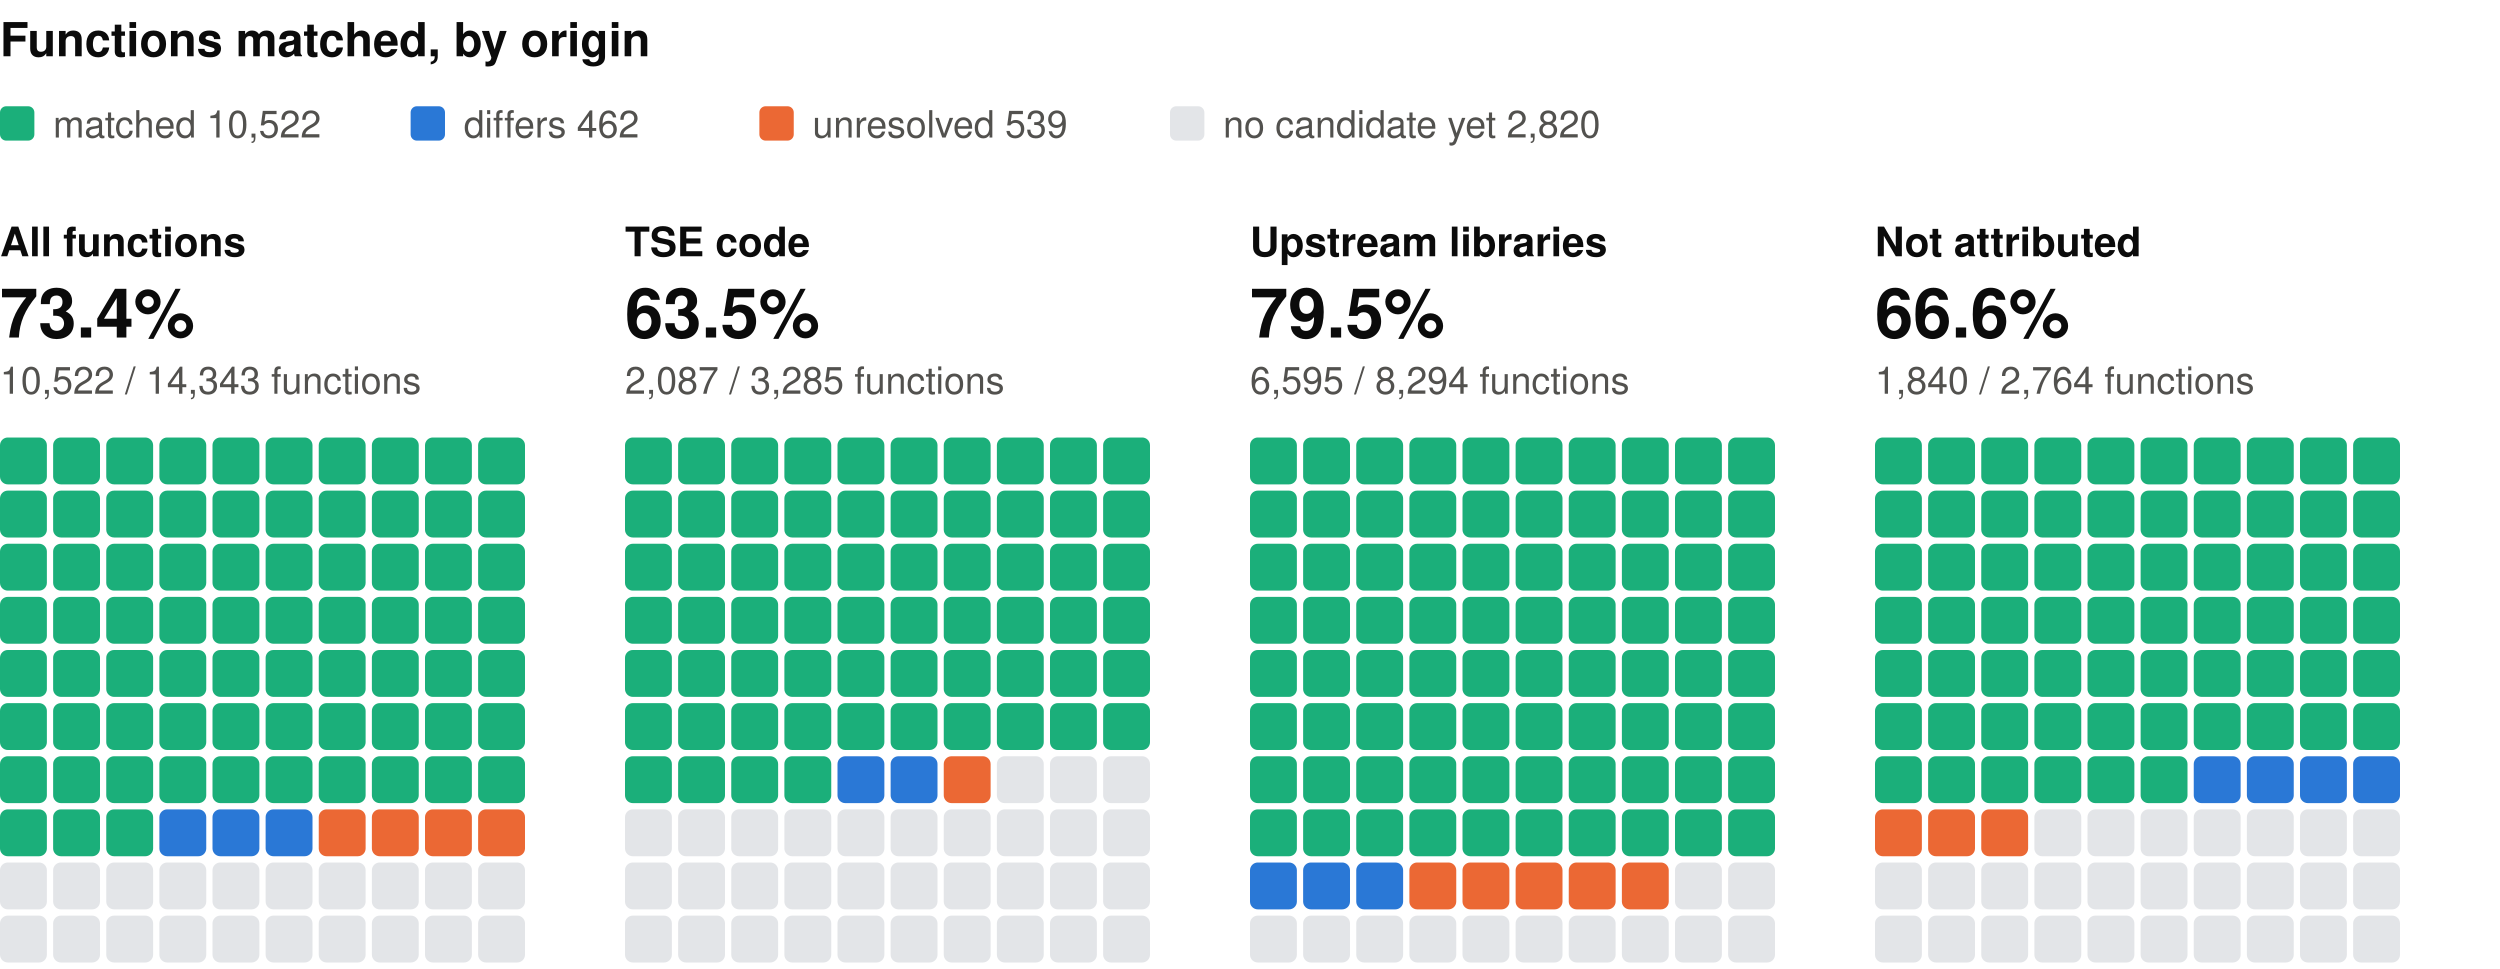
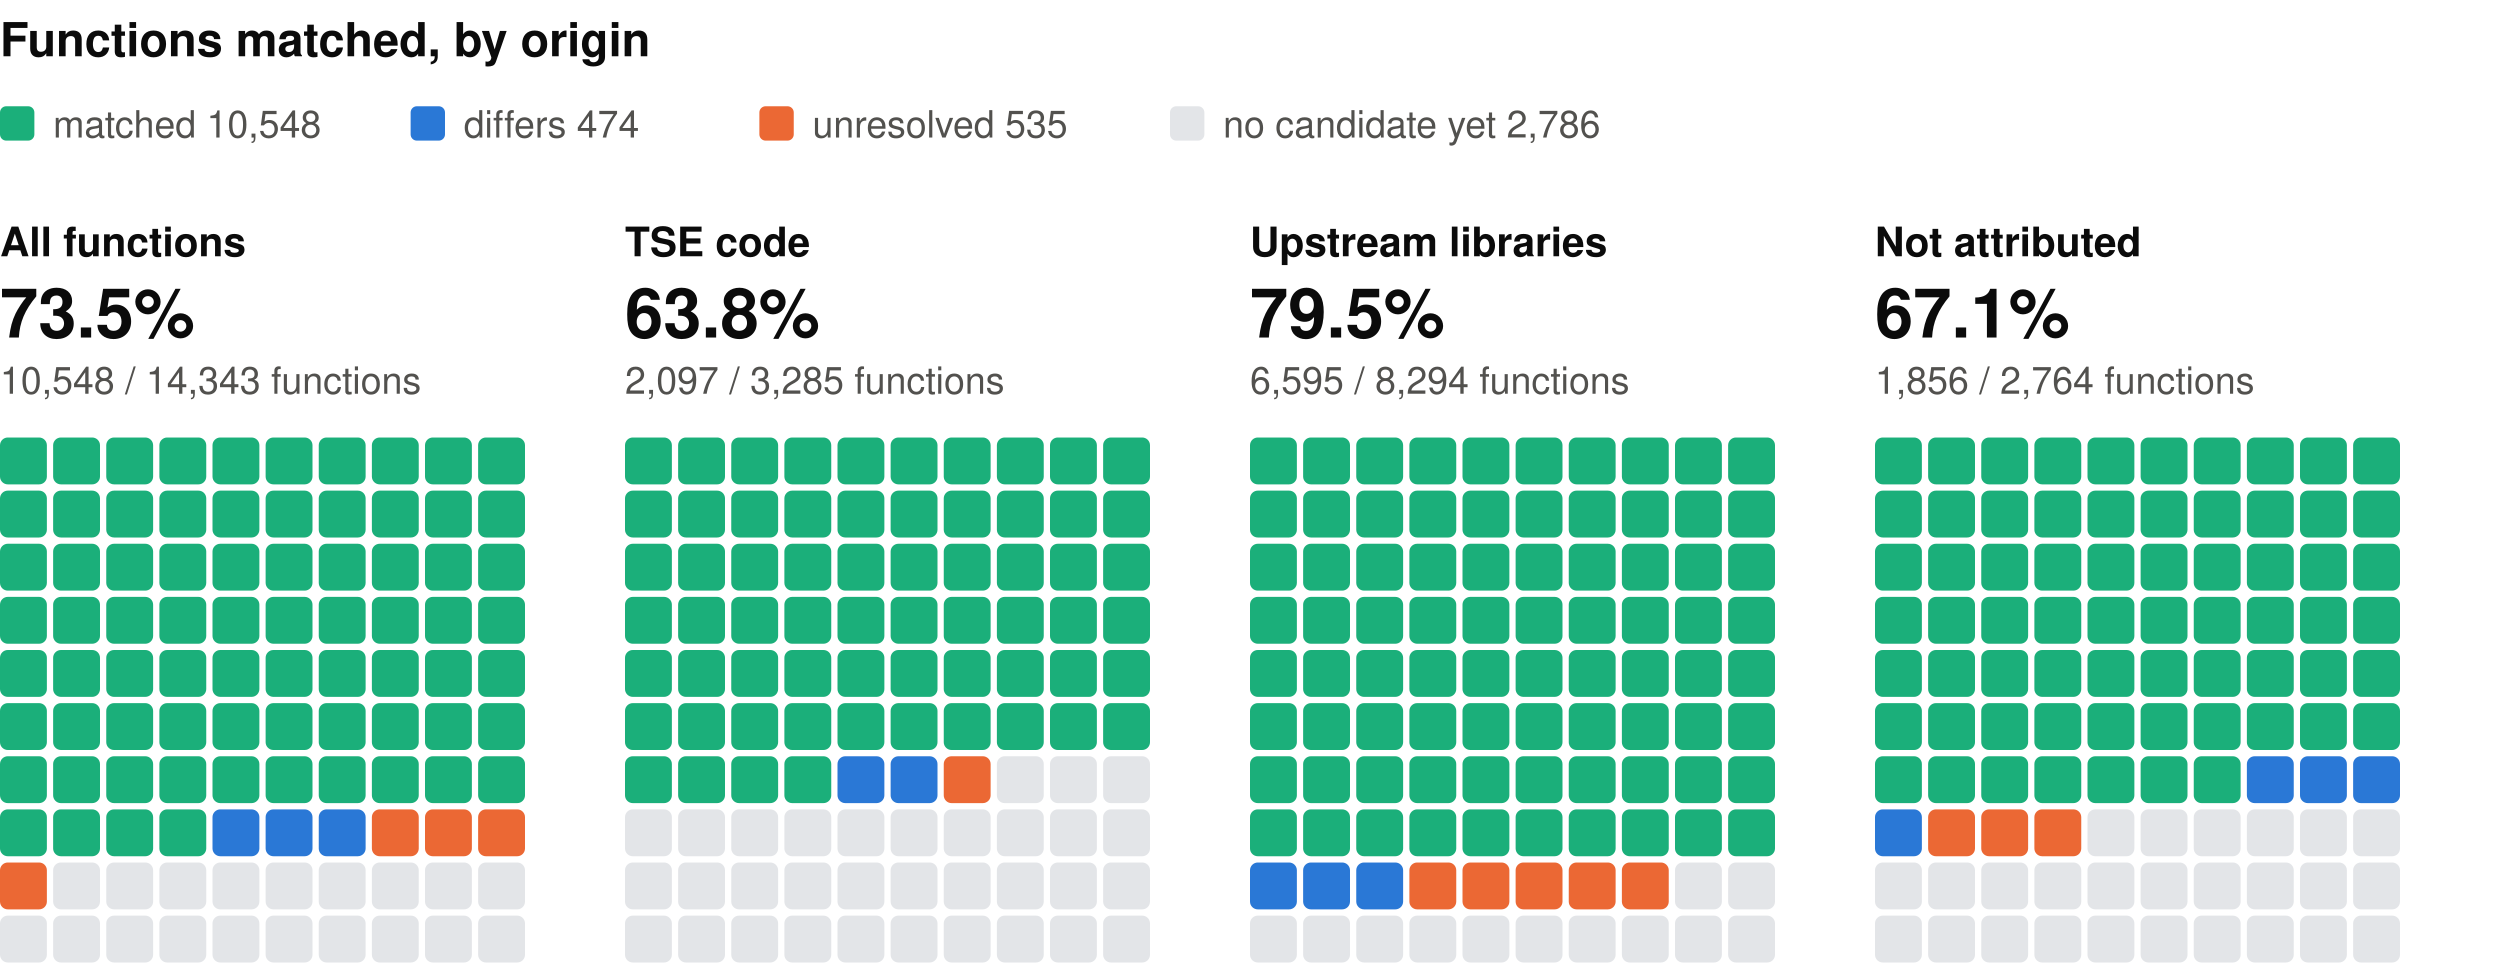
<svg xmlns="http://www.w3.org/2000/svg" width="800" height="310" viewBox="0 0 800 310" role="img" aria-label="Functions matched, by origin: one square per percent, coloured by verdict" font-family="system-ui, -apple-system, 'Segoe UI', Helvetica, Arial, sans-serif">
  <text x="0" y="18" font-size="15" fill="#0b0b0b" font-weight="600">Functions matched, by origin</text>
  <rect x="0" y="34" width="11" height="11" rx="2" fill="#1baf7a" />
-   <text x="17" y="44" font-size="12" fill="#52514e">matched 10,522</text>
+   <text x="17" y="44" font-size="12" fill="#52514e">matched 10,548</text>
  <rect x="131.4" y="34" width="11" height="11" rx="2" fill="#2a78d6" />
-   <text x="148.4" y="44" font-size="12" fill="#52514e">differs 462</text>
+   <text x="148.4" y="44" font-size="12" fill="#52514e">differs 474</text>
  <rect x="243" y="34" width="11" height="11" rx="2" fill="#eb6834" />
-   <text x="260" y="44" font-size="12" fill="#52514e">unresolved 539</text>
+   <text x="260" y="44" font-size="12" fill="#52514e">unresolved 535</text>
  <rect x="374.4" y="34" width="11" height="11" rx="2" fill="#e3e5e8" />
-   <text x="391.4" y="44" font-size="12" fill="#52514e">no candidate yet 2,820</text>
+   <text x="391.4" y="44" font-size="12" fill="#52514e">no candidate yet 2,786</text>
  <text x="0" y="82" font-size="13" fill="#0b0b0b" font-weight="600">All functions</text>
-   <text x="0" y="108" font-size="22" fill="#0b0b0b" font-weight="600">73.4%</text>
-   <text x="0" y="126" font-size="12" fill="#52514e">10,522 / 14,343 functions</text>
+   <text x="0" y="108" font-size="22" fill="#0b0b0b" font-weight="600">73.5%</text>
+   <text x="0" y="126" font-size="12" fill="#52514e">10,548 / 14,343 functions</text>
  <rect x="0" y="140" width="15" height="15" rx="2.5" fill="#1baf7a" />
  <rect x="17" y="140" width="15" height="15" rx="2.5" fill="#1baf7a" />
  <rect x="34" y="140" width="15" height="15" rx="2.5" fill="#1baf7a" />
  <rect x="51" y="140" width="15" height="15" rx="2.5" fill="#1baf7a" />
  <rect x="68" y="140" width="15" height="15" rx="2.5" fill="#1baf7a" />
  <rect x="85" y="140" width="15" height="15" rx="2.5" fill="#1baf7a" />
  <rect x="102" y="140" width="15" height="15" rx="2.5" fill="#1baf7a" />
  <rect x="119" y="140" width="15" height="15" rx="2.5" fill="#1baf7a" />
  <rect x="136" y="140" width="15" height="15" rx="2.5" fill="#1baf7a" />
  <rect x="153" y="140" width="15" height="15" rx="2.5" fill="#1baf7a" />
  <rect x="0" y="157" width="15" height="15" rx="2.5" fill="#1baf7a" />
  <rect x="17" y="157" width="15" height="15" rx="2.5" fill="#1baf7a" />
  <rect x="34" y="157" width="15" height="15" rx="2.5" fill="#1baf7a" />
  <rect x="51" y="157" width="15" height="15" rx="2.5" fill="#1baf7a" />
  <rect x="68" y="157" width="15" height="15" rx="2.5" fill="#1baf7a" />
  <rect x="85" y="157" width="15" height="15" rx="2.5" fill="#1baf7a" />
  <rect x="102" y="157" width="15" height="15" rx="2.5" fill="#1baf7a" />
  <rect x="119" y="157" width="15" height="15" rx="2.5" fill="#1baf7a" />
  <rect x="136" y="157" width="15" height="15" rx="2.5" fill="#1baf7a" />
  <rect x="153" y="157" width="15" height="15" rx="2.5" fill="#1baf7a" />
  <rect x="0" y="174" width="15" height="15" rx="2.5" fill="#1baf7a" />
  <rect x="17" y="174" width="15" height="15" rx="2.5" fill="#1baf7a" />
  <rect x="34" y="174" width="15" height="15" rx="2.5" fill="#1baf7a" />
  <rect x="51" y="174" width="15" height="15" rx="2.5" fill="#1baf7a" />
  <rect x="68" y="174" width="15" height="15" rx="2.5" fill="#1baf7a" />
  <rect x="85" y="174" width="15" height="15" rx="2.5" fill="#1baf7a" />
  <rect x="102" y="174" width="15" height="15" rx="2.5" fill="#1baf7a" />
  <rect x="119" y="174" width="15" height="15" rx="2.5" fill="#1baf7a" />
  <rect x="136" y="174" width="15" height="15" rx="2.5" fill="#1baf7a" />
  <rect x="153" y="174" width="15" height="15" rx="2.5" fill="#1baf7a" />
  <rect x="0" y="191" width="15" height="15" rx="2.5" fill="#1baf7a" />
  <rect x="17" y="191" width="15" height="15" rx="2.5" fill="#1baf7a" />
  <rect x="34" y="191" width="15" height="15" rx="2.5" fill="#1baf7a" />
  <rect x="51" y="191" width="15" height="15" rx="2.5" fill="#1baf7a" />
  <rect x="68" y="191" width="15" height="15" rx="2.5" fill="#1baf7a" />
  <rect x="85" y="191" width="15" height="15" rx="2.5" fill="#1baf7a" />
  <rect x="102" y="191" width="15" height="15" rx="2.5" fill="#1baf7a" />
  <rect x="119" y="191" width="15" height="15" rx="2.5" fill="#1baf7a" />
  <rect x="136" y="191" width="15" height="15" rx="2.5" fill="#1baf7a" />
  <rect x="153" y="191" width="15" height="15" rx="2.5" fill="#1baf7a" />
  <rect x="0" y="208" width="15" height="15" rx="2.5" fill="#1baf7a" />
  <rect x="17" y="208" width="15" height="15" rx="2.5" fill="#1baf7a" />
  <rect x="34" y="208" width="15" height="15" rx="2.5" fill="#1baf7a" />
  <rect x="51" y="208" width="15" height="15" rx="2.5" fill="#1baf7a" />
  <rect x="68" y="208" width="15" height="15" rx="2.5" fill="#1baf7a" />
  <rect x="85" y="208" width="15" height="15" rx="2.5" fill="#1baf7a" />
  <rect x="102" y="208" width="15" height="15" rx="2.5" fill="#1baf7a" />
  <rect x="119" y="208" width="15" height="15" rx="2.5" fill="#1baf7a" />
  <rect x="136" y="208" width="15" height="15" rx="2.5" fill="#1baf7a" />
  <rect x="153" y="208" width="15" height="15" rx="2.5" fill="#1baf7a" />
  <rect x="0" y="225" width="15" height="15" rx="2.5" fill="#1baf7a" />
  <rect x="17" y="225" width="15" height="15" rx="2.5" fill="#1baf7a" />
  <rect x="34" y="225" width="15" height="15" rx="2.5" fill="#1baf7a" />
  <rect x="51" y="225" width="15" height="15" rx="2.5" fill="#1baf7a" />
  <rect x="68" y="225" width="15" height="15" rx="2.5" fill="#1baf7a" />
  <rect x="85" y="225" width="15" height="15" rx="2.5" fill="#1baf7a" />
  <rect x="102" y="225" width="15" height="15" rx="2.5" fill="#1baf7a" />
  <rect x="119" y="225" width="15" height="15" rx="2.5" fill="#1baf7a" />
  <rect x="136" y="225" width="15" height="15" rx="2.5" fill="#1baf7a" />
  <rect x="153" y="225" width="15" height="15" rx="2.5" fill="#1baf7a" />
  <rect x="0" y="242" width="15" height="15" rx="2.5" fill="#1baf7a" />
  <rect x="17" y="242" width="15" height="15" rx="2.5" fill="#1baf7a" />
  <rect x="34" y="242" width="15" height="15" rx="2.5" fill="#1baf7a" />
  <rect x="51" y="242" width="15" height="15" rx="2.5" fill="#1baf7a" />
  <rect x="68" y="242" width="15" height="15" rx="2.5" fill="#1baf7a" />
  <rect x="85" y="242" width="15" height="15" rx="2.5" fill="#1baf7a" />
  <rect x="102" y="242" width="15" height="15" rx="2.5" fill="#1baf7a" />
  <rect x="119" y="242" width="15" height="15" rx="2.5" fill="#1baf7a" />
  <rect x="136" y="242" width="15" height="15" rx="2.5" fill="#1baf7a" />
  <rect x="153" y="242" width="15" height="15" rx="2.5" fill="#1baf7a" />
  <rect x="0" y="259" width="15" height="15" rx="2.5" fill="#1baf7a" />
  <rect x="17" y="259" width="15" height="15" rx="2.5" fill="#1baf7a" />
  <rect x="34" y="259" width="15" height="15" rx="2.5" fill="#1baf7a" />
-   <rect x="51" y="259" width="15" height="15" rx="2.5" fill="#2a78d6" />
+   <rect x="51" y="259" width="15" height="15" rx="2.5" fill="#1baf7a" />
  <rect x="68" y="259" width="15" height="15" rx="2.5" fill="#2a78d6" />
  <rect x="85" y="259" width="15" height="15" rx="2.5" fill="#2a78d6" />
-   <rect x="102" y="259" width="15" height="15" rx="2.5" fill="#eb6834" />
+   <rect x="102" y="259" width="15" height="15" rx="2.5" fill="#2a78d6" />
  <rect x="119" y="259" width="15" height="15" rx="2.5" fill="#eb6834" />
  <rect x="136" y="259" width="15" height="15" rx="2.5" fill="#eb6834" />
  <rect x="153" y="259" width="15" height="15" rx="2.5" fill="#eb6834" />
-   <rect x="0" y="276" width="15" height="15" rx="2.5" fill="#e3e5e8" />
+   <rect x="0" y="276" width="15" height="15" rx="2.5" fill="#eb6834" />
  <rect x="17" y="276" width="15" height="15" rx="2.5" fill="#e3e5e8" />
  <rect x="34" y="276" width="15" height="15" rx="2.5" fill="#e3e5e8" />
  <rect x="51" y="276" width="15" height="15" rx="2.5" fill="#e3e5e8" />
  <rect x="68" y="276" width="15" height="15" rx="2.5" fill="#e3e5e8" />
  <rect x="85" y="276" width="15" height="15" rx="2.5" fill="#e3e5e8" />
  <rect x="102" y="276" width="15" height="15" rx="2.5" fill="#e3e5e8" />
  <rect x="119" y="276" width="15" height="15" rx="2.5" fill="#e3e5e8" />
  <rect x="136" y="276" width="15" height="15" rx="2.5" fill="#e3e5e8" />
  <rect x="153" y="276" width="15" height="15" rx="2.5" fill="#e3e5e8" />
  <rect x="0" y="293" width="15" height="15" rx="2.5" fill="#e3e5e8" />
  <rect x="17" y="293" width="15" height="15" rx="2.5" fill="#e3e5e8" />
  <rect x="34" y="293" width="15" height="15" rx="2.5" fill="#e3e5e8" />
  <rect x="51" y="293" width="15" height="15" rx="2.5" fill="#e3e5e8" />
  <rect x="68" y="293" width="15" height="15" rx="2.5" fill="#e3e5e8" />
  <rect x="85" y="293" width="15" height="15" rx="2.5" fill="#e3e5e8" />
  <rect x="102" y="293" width="15" height="15" rx="2.5" fill="#e3e5e8" />
  <rect x="119" y="293" width="15" height="15" rx="2.5" fill="#e3e5e8" />
  <rect x="136" y="293" width="15" height="15" rx="2.5" fill="#e3e5e8" />
  <rect x="153" y="293" width="15" height="15" rx="2.5" fill="#e3e5e8" />
  <text x="200" y="82" font-size="13" fill="#0b0b0b" font-weight="600">TSE code</text>
-   <text x="200" y="108" font-size="22" fill="#0b0b0b" font-weight="600">63.5%</text>
-   <text x="200" y="126" font-size="12" fill="#52514e">2,087 / 3,285 functions</text>
+   <text x="200" y="108" font-size="22" fill="#0b0b0b" font-weight="600">63.8%</text>
+   <text x="200" y="126" font-size="12" fill="#52514e">2,097 / 3,285 functions</text>
  <rect x="200" y="140" width="15" height="15" rx="2.5" fill="#1baf7a" />
  <rect x="217" y="140" width="15" height="15" rx="2.5" fill="#1baf7a" />
  <rect x="234" y="140" width="15" height="15" rx="2.5" fill="#1baf7a" />
  <rect x="251" y="140" width="15" height="15" rx="2.5" fill="#1baf7a" />
  <rect x="268" y="140" width="15" height="15" rx="2.5" fill="#1baf7a" />
  <rect x="285" y="140" width="15" height="15" rx="2.5" fill="#1baf7a" />
  <rect x="302" y="140" width="15" height="15" rx="2.5" fill="#1baf7a" />
  <rect x="319" y="140" width="15" height="15" rx="2.5" fill="#1baf7a" />
  <rect x="336" y="140" width="15" height="15" rx="2.5" fill="#1baf7a" />
  <rect x="353" y="140" width="15" height="15" rx="2.5" fill="#1baf7a" />
  <rect x="200" y="157" width="15" height="15" rx="2.5" fill="#1baf7a" />
  <rect x="217" y="157" width="15" height="15" rx="2.5" fill="#1baf7a" />
  <rect x="234" y="157" width="15" height="15" rx="2.5" fill="#1baf7a" />
  <rect x="251" y="157" width="15" height="15" rx="2.5" fill="#1baf7a" />
  <rect x="268" y="157" width="15" height="15" rx="2.5" fill="#1baf7a" />
  <rect x="285" y="157" width="15" height="15" rx="2.5" fill="#1baf7a" />
  <rect x="302" y="157" width="15" height="15" rx="2.5" fill="#1baf7a" />
  <rect x="319" y="157" width="15" height="15" rx="2.5" fill="#1baf7a" />
  <rect x="336" y="157" width="15" height="15" rx="2.5" fill="#1baf7a" />
  <rect x="353" y="157" width="15" height="15" rx="2.5" fill="#1baf7a" />
  <rect x="200" y="174" width="15" height="15" rx="2.5" fill="#1baf7a" />
  <rect x="217" y="174" width="15" height="15" rx="2.5" fill="#1baf7a" />
  <rect x="234" y="174" width="15" height="15" rx="2.5" fill="#1baf7a" />
  <rect x="251" y="174" width="15" height="15" rx="2.5" fill="#1baf7a" />
  <rect x="268" y="174" width="15" height="15" rx="2.5" fill="#1baf7a" />
  <rect x="285" y="174" width="15" height="15" rx="2.5" fill="#1baf7a" />
  <rect x="302" y="174" width="15" height="15" rx="2.5" fill="#1baf7a" />
  <rect x="319" y="174" width="15" height="15" rx="2.5" fill="#1baf7a" />
  <rect x="336" y="174" width="15" height="15" rx="2.5" fill="#1baf7a" />
  <rect x="353" y="174" width="15" height="15" rx="2.5" fill="#1baf7a" />
  <rect x="200" y="191" width="15" height="15" rx="2.5" fill="#1baf7a" />
  <rect x="217" y="191" width="15" height="15" rx="2.5" fill="#1baf7a" />
  <rect x="234" y="191" width="15" height="15" rx="2.5" fill="#1baf7a" />
  <rect x="251" y="191" width="15" height="15" rx="2.5" fill="#1baf7a" />
  <rect x="268" y="191" width="15" height="15" rx="2.5" fill="#1baf7a" />
  <rect x="285" y="191" width="15" height="15" rx="2.5" fill="#1baf7a" />
  <rect x="302" y="191" width="15" height="15" rx="2.5" fill="#1baf7a" />
  <rect x="319" y="191" width="15" height="15" rx="2.5" fill="#1baf7a" />
  <rect x="336" y="191" width="15" height="15" rx="2.5" fill="#1baf7a" />
  <rect x="353" y="191" width="15" height="15" rx="2.5" fill="#1baf7a" />
  <rect x="200" y="208" width="15" height="15" rx="2.5" fill="#1baf7a" />
  <rect x="217" y="208" width="15" height="15" rx="2.5" fill="#1baf7a" />
  <rect x="234" y="208" width="15" height="15" rx="2.5" fill="#1baf7a" />
  <rect x="251" y="208" width="15" height="15" rx="2.5" fill="#1baf7a" />
  <rect x="268" y="208" width="15" height="15" rx="2.5" fill="#1baf7a" />
  <rect x="285" y="208" width="15" height="15" rx="2.5" fill="#1baf7a" />
  <rect x="302" y="208" width="15" height="15" rx="2.5" fill="#1baf7a" />
  <rect x="319" y="208" width="15" height="15" rx="2.5" fill="#1baf7a" />
  <rect x="336" y="208" width="15" height="15" rx="2.5" fill="#1baf7a" />
  <rect x="353" y="208" width="15" height="15" rx="2.5" fill="#1baf7a" />
  <rect x="200" y="225" width="15" height="15" rx="2.5" fill="#1baf7a" />
  <rect x="217" y="225" width="15" height="15" rx="2.5" fill="#1baf7a" />
  <rect x="234" y="225" width="15" height="15" rx="2.5" fill="#1baf7a" />
  <rect x="251" y="225" width="15" height="15" rx="2.5" fill="#1baf7a" />
  <rect x="268" y="225" width="15" height="15" rx="2.5" fill="#1baf7a" />
  <rect x="285" y="225" width="15" height="15" rx="2.5" fill="#1baf7a" />
  <rect x="302" y="225" width="15" height="15" rx="2.5" fill="#1baf7a" />
  <rect x="319" y="225" width="15" height="15" rx="2.5" fill="#1baf7a" />
  <rect x="336" y="225" width="15" height="15" rx="2.5" fill="#1baf7a" />
  <rect x="353" y="225" width="15" height="15" rx="2.5" fill="#1baf7a" />
  <rect x="200" y="242" width="15" height="15" rx="2.5" fill="#1baf7a" />
  <rect x="217" y="242" width="15" height="15" rx="2.5" fill="#1baf7a" />
  <rect x="234" y="242" width="15" height="15" rx="2.5" fill="#1baf7a" />
  <rect x="251" y="242" width="15" height="15" rx="2.5" fill="#1baf7a" />
  <rect x="268" y="242" width="15" height="15" rx="2.5" fill="#2a78d6" />
  <rect x="285" y="242" width="15" height="15" rx="2.5" fill="#2a78d6" />
  <rect x="302" y="242" width="15" height="15" rx="2.5" fill="#eb6834" />
  <rect x="319" y="242" width="15" height="15" rx="2.5" fill="#e3e5e8" />
  <rect x="336" y="242" width="15" height="15" rx="2.5" fill="#e3e5e8" />
  <rect x="353" y="242" width="15" height="15" rx="2.5" fill="#e3e5e8" />
  <rect x="200" y="259" width="15" height="15" rx="2.5" fill="#e3e5e8" />
  <rect x="217" y="259" width="15" height="15" rx="2.5" fill="#e3e5e8" />
  <rect x="234" y="259" width="15" height="15" rx="2.5" fill="#e3e5e8" />
  <rect x="251" y="259" width="15" height="15" rx="2.5" fill="#e3e5e8" />
  <rect x="268" y="259" width="15" height="15" rx="2.5" fill="#e3e5e8" />
  <rect x="285" y="259" width="15" height="15" rx="2.5" fill="#e3e5e8" />
  <rect x="302" y="259" width="15" height="15" rx="2.5" fill="#e3e5e8" />
  <rect x="319" y="259" width="15" height="15" rx="2.5" fill="#e3e5e8" />
  <rect x="336" y="259" width="15" height="15" rx="2.5" fill="#e3e5e8" />
  <rect x="353" y="259" width="15" height="15" rx="2.5" fill="#e3e5e8" />
  <rect x="200" y="276" width="15" height="15" rx="2.5" fill="#e3e5e8" />
  <rect x="217" y="276" width="15" height="15" rx="2.5" fill="#e3e5e8" />
  <rect x="234" y="276" width="15" height="15" rx="2.5" fill="#e3e5e8" />
  <rect x="251" y="276" width="15" height="15" rx="2.5" fill="#e3e5e8" />
  <rect x="268" y="276" width="15" height="15" rx="2.5" fill="#e3e5e8" />
  <rect x="285" y="276" width="15" height="15" rx="2.5" fill="#e3e5e8" />
  <rect x="302" y="276" width="15" height="15" rx="2.5" fill="#e3e5e8" />
  <rect x="319" y="276" width="15" height="15" rx="2.5" fill="#e3e5e8" />
  <rect x="336" y="276" width="15" height="15" rx="2.5" fill="#e3e5e8" />
  <rect x="353" y="276" width="15" height="15" rx="2.5" fill="#e3e5e8" />
  <rect x="200" y="293" width="15" height="15" rx="2.5" fill="#e3e5e8" />
  <rect x="217" y="293" width="15" height="15" rx="2.5" fill="#e3e5e8" />
  <rect x="234" y="293" width="15" height="15" rx="2.5" fill="#e3e5e8" />
  <rect x="251" y="293" width="15" height="15" rx="2.5" fill="#e3e5e8" />
  <rect x="268" y="293" width="15" height="15" rx="2.5" fill="#e3e5e8" />
  <rect x="285" y="293" width="15" height="15" rx="2.5" fill="#e3e5e8" />
  <rect x="302" y="293" width="15" height="15" rx="2.5" fill="#e3e5e8" />
  <rect x="319" y="293" width="15" height="15" rx="2.5" fill="#e3e5e8" />
  <rect x="336" y="293" width="15" height="15" rx="2.5" fill="#e3e5e8" />
  <rect x="353" y="293" width="15" height="15" rx="2.5" fill="#e3e5e8" />
  <text x="400" y="82" font-size="13" fill="#0b0b0b" font-weight="600">Upstream libraries</text>
  <text x="400" y="108" font-size="22" fill="#0b0b0b" font-weight="600">79.5%</text>
  <text x="400" y="126" font-size="12" fill="#52514e">6,595 / 8,294 functions</text>
  <rect x="400" y="140" width="15" height="15" rx="2.5" fill="#1baf7a" />
  <rect x="417" y="140" width="15" height="15" rx="2.5" fill="#1baf7a" />
  <rect x="434" y="140" width="15" height="15" rx="2.5" fill="#1baf7a" />
  <rect x="451" y="140" width="15" height="15" rx="2.5" fill="#1baf7a" />
  <rect x="468" y="140" width="15" height="15" rx="2.5" fill="#1baf7a" />
  <rect x="485" y="140" width="15" height="15" rx="2.5" fill="#1baf7a" />
  <rect x="502" y="140" width="15" height="15" rx="2.5" fill="#1baf7a" />
  <rect x="519" y="140" width="15" height="15" rx="2.5" fill="#1baf7a" />
  <rect x="536" y="140" width="15" height="15" rx="2.5" fill="#1baf7a" />
  <rect x="553" y="140" width="15" height="15" rx="2.5" fill="#1baf7a" />
  <rect x="400" y="157" width="15" height="15" rx="2.5" fill="#1baf7a" />
  <rect x="417" y="157" width="15" height="15" rx="2.5" fill="#1baf7a" />
  <rect x="434" y="157" width="15" height="15" rx="2.5" fill="#1baf7a" />
  <rect x="451" y="157" width="15" height="15" rx="2.5" fill="#1baf7a" />
  <rect x="468" y="157" width="15" height="15" rx="2.5" fill="#1baf7a" />
  <rect x="485" y="157" width="15" height="15" rx="2.5" fill="#1baf7a" />
  <rect x="502" y="157" width="15" height="15" rx="2.5" fill="#1baf7a" />
  <rect x="519" y="157" width="15" height="15" rx="2.5" fill="#1baf7a" />
  <rect x="536" y="157" width="15" height="15" rx="2.5" fill="#1baf7a" />
  <rect x="553" y="157" width="15" height="15" rx="2.5" fill="#1baf7a" />
  <rect x="400" y="174" width="15" height="15" rx="2.5" fill="#1baf7a" />
  <rect x="417" y="174" width="15" height="15" rx="2.5" fill="#1baf7a" />
  <rect x="434" y="174" width="15" height="15" rx="2.5" fill="#1baf7a" />
  <rect x="451" y="174" width="15" height="15" rx="2.5" fill="#1baf7a" />
  <rect x="468" y="174" width="15" height="15" rx="2.5" fill="#1baf7a" />
  <rect x="485" y="174" width="15" height="15" rx="2.5" fill="#1baf7a" />
  <rect x="502" y="174" width="15" height="15" rx="2.5" fill="#1baf7a" />
  <rect x="519" y="174" width="15" height="15" rx="2.5" fill="#1baf7a" />
  <rect x="536" y="174" width="15" height="15" rx="2.5" fill="#1baf7a" />
  <rect x="553" y="174" width="15" height="15" rx="2.5" fill="#1baf7a" />
  <rect x="400" y="191" width="15" height="15" rx="2.5" fill="#1baf7a" />
  <rect x="417" y="191" width="15" height="15" rx="2.5" fill="#1baf7a" />
  <rect x="434" y="191" width="15" height="15" rx="2.5" fill="#1baf7a" />
  <rect x="451" y="191" width="15" height="15" rx="2.5" fill="#1baf7a" />
  <rect x="468" y="191" width="15" height="15" rx="2.5" fill="#1baf7a" />
  <rect x="485" y="191" width="15" height="15" rx="2.5" fill="#1baf7a" />
  <rect x="502" y="191" width="15" height="15" rx="2.5" fill="#1baf7a" />
  <rect x="519" y="191" width="15" height="15" rx="2.5" fill="#1baf7a" />
  <rect x="536" y="191" width="15" height="15" rx="2.5" fill="#1baf7a" />
  <rect x="553" y="191" width="15" height="15" rx="2.5" fill="#1baf7a" />
  <rect x="400" y="208" width="15" height="15" rx="2.5" fill="#1baf7a" />
  <rect x="417" y="208" width="15" height="15" rx="2.5" fill="#1baf7a" />
  <rect x="434" y="208" width="15" height="15" rx="2.5" fill="#1baf7a" />
  <rect x="451" y="208" width="15" height="15" rx="2.5" fill="#1baf7a" />
  <rect x="468" y="208" width="15" height="15" rx="2.5" fill="#1baf7a" />
  <rect x="485" y="208" width="15" height="15" rx="2.5" fill="#1baf7a" />
  <rect x="502" y="208" width="15" height="15" rx="2.5" fill="#1baf7a" />
  <rect x="519" y="208" width="15" height="15" rx="2.5" fill="#1baf7a" />
  <rect x="536" y="208" width="15" height="15" rx="2.5" fill="#1baf7a" />
  <rect x="553" y="208" width="15" height="15" rx="2.5" fill="#1baf7a" />
  <rect x="400" y="225" width="15" height="15" rx="2.5" fill="#1baf7a" />
  <rect x="417" y="225" width="15" height="15" rx="2.5" fill="#1baf7a" />
  <rect x="434" y="225" width="15" height="15" rx="2.5" fill="#1baf7a" />
  <rect x="451" y="225" width="15" height="15" rx="2.5" fill="#1baf7a" />
  <rect x="468" y="225" width="15" height="15" rx="2.5" fill="#1baf7a" />
  <rect x="485" y="225" width="15" height="15" rx="2.5" fill="#1baf7a" />
  <rect x="502" y="225" width="15" height="15" rx="2.5" fill="#1baf7a" />
  <rect x="519" y="225" width="15" height="15" rx="2.5" fill="#1baf7a" />
  <rect x="536" y="225" width="15" height="15" rx="2.5" fill="#1baf7a" />
  <rect x="553" y="225" width="15" height="15" rx="2.5" fill="#1baf7a" />
  <rect x="400" y="242" width="15" height="15" rx="2.5" fill="#1baf7a" />
  <rect x="417" y="242" width="15" height="15" rx="2.5" fill="#1baf7a" />
  <rect x="434" y="242" width="15" height="15" rx="2.5" fill="#1baf7a" />
  <rect x="451" y="242" width="15" height="15" rx="2.5" fill="#1baf7a" />
  <rect x="468" y="242" width="15" height="15" rx="2.5" fill="#1baf7a" />
  <rect x="485" y="242" width="15" height="15" rx="2.5" fill="#1baf7a" />
  <rect x="502" y="242" width="15" height="15" rx="2.5" fill="#1baf7a" />
  <rect x="519" y="242" width="15" height="15" rx="2.5" fill="#1baf7a" />
  <rect x="536" y="242" width="15" height="15" rx="2.5" fill="#1baf7a" />
  <rect x="553" y="242" width="15" height="15" rx="2.5" fill="#1baf7a" />
  <rect x="400" y="259" width="15" height="15" rx="2.5" fill="#1baf7a" />
  <rect x="417" y="259" width="15" height="15" rx="2.5" fill="#1baf7a" />
  <rect x="434" y="259" width="15" height="15" rx="2.5" fill="#1baf7a" />
  <rect x="451" y="259" width="15" height="15" rx="2.5" fill="#1baf7a" />
  <rect x="468" y="259" width="15" height="15" rx="2.5" fill="#1baf7a" />
  <rect x="485" y="259" width="15" height="15" rx="2.5" fill="#1baf7a" />
  <rect x="502" y="259" width="15" height="15" rx="2.5" fill="#1baf7a" />
  <rect x="519" y="259" width="15" height="15" rx="2.5" fill="#1baf7a" />
  <rect x="536" y="259" width="15" height="15" rx="2.5" fill="#1baf7a" />
  <rect x="553" y="259" width="15" height="15" rx="2.5" fill="#1baf7a" />
  <rect x="400" y="276" width="15" height="15" rx="2.5" fill="#2a78d6" />
  <rect x="417" y="276" width="15" height="15" rx="2.5" fill="#2a78d6" />
  <rect x="434" y="276" width="15" height="15" rx="2.5" fill="#2a78d6" />
  <rect x="451" y="276" width="15" height="15" rx="2.5" fill="#eb6834" />
  <rect x="468" y="276" width="15" height="15" rx="2.5" fill="#eb6834" />
  <rect x="485" y="276" width="15" height="15" rx="2.5" fill="#eb6834" />
  <rect x="502" y="276" width="15" height="15" rx="2.5" fill="#eb6834" />
  <rect x="519" y="276" width="15" height="15" rx="2.5" fill="#eb6834" />
  <rect x="536" y="276" width="15" height="15" rx="2.5" fill="#e3e5e8" />
  <rect x="553" y="276" width="15" height="15" rx="2.5" fill="#e3e5e8" />
  <rect x="400" y="293" width="15" height="15" rx="2.5" fill="#e3e5e8" />
  <rect x="417" y="293" width="15" height="15" rx="2.5" fill="#e3e5e8" />
  <rect x="434" y="293" width="15" height="15" rx="2.5" fill="#e3e5e8" />
  <rect x="451" y="293" width="15" height="15" rx="2.5" fill="#e3e5e8" />
  <rect x="468" y="293" width="15" height="15" rx="2.5" fill="#e3e5e8" />
  <rect x="485" y="293" width="15" height="15" rx="2.5" fill="#e3e5e8" />
  <rect x="502" y="293" width="15" height="15" rx="2.5" fill="#e3e5e8" />
  <rect x="519" y="293" width="15" height="15" rx="2.5" fill="#e3e5e8" />
  <rect x="536" y="293" width="15" height="15" rx="2.5" fill="#e3e5e8" />
  <rect x="553" y="293" width="15" height="15" rx="2.5" fill="#e3e5e8" />
  <text x="600" y="82" font-size="13" fill="#0b0b0b" font-weight="600">Not attributed</text>
-   <text x="600" y="108" font-size="22" fill="#0b0b0b" font-weight="600">66.6%</text>
-   <text x="600" y="126" font-size="12" fill="#52514e">1,840 / 2,764 functions</text>
+   <text x="600" y="108" font-size="22" fill="#0b0b0b" font-weight="600">67.1%</text>
+   <text x="600" y="126" font-size="12" fill="#52514e">1,856 / 2,764 functions</text>
  <rect x="600" y="140" width="15" height="15" rx="2.5" fill="#1baf7a" />
  <rect x="617" y="140" width="15" height="15" rx="2.5" fill="#1baf7a" />
  <rect x="634" y="140" width="15" height="15" rx="2.5" fill="#1baf7a" />
  <rect x="651" y="140" width="15" height="15" rx="2.5" fill="#1baf7a" />
  <rect x="668" y="140" width="15" height="15" rx="2.5" fill="#1baf7a" />
  <rect x="685" y="140" width="15" height="15" rx="2.5" fill="#1baf7a" />
  <rect x="702" y="140" width="15" height="15" rx="2.5" fill="#1baf7a" />
  <rect x="719" y="140" width="15" height="15" rx="2.5" fill="#1baf7a" />
  <rect x="736" y="140" width="15" height="15" rx="2.5" fill="#1baf7a" />
  <rect x="753" y="140" width="15" height="15" rx="2.5" fill="#1baf7a" />
  <rect x="600" y="157" width="15" height="15" rx="2.5" fill="#1baf7a" />
  <rect x="617" y="157" width="15" height="15" rx="2.5" fill="#1baf7a" />
  <rect x="634" y="157" width="15" height="15" rx="2.5" fill="#1baf7a" />
  <rect x="651" y="157" width="15" height="15" rx="2.5" fill="#1baf7a" />
  <rect x="668" y="157" width="15" height="15" rx="2.5" fill="#1baf7a" />
  <rect x="685" y="157" width="15" height="15" rx="2.5" fill="#1baf7a" />
  <rect x="702" y="157" width="15" height="15" rx="2.5" fill="#1baf7a" />
  <rect x="719" y="157" width="15" height="15" rx="2.5" fill="#1baf7a" />
  <rect x="736" y="157" width="15" height="15" rx="2.5" fill="#1baf7a" />
  <rect x="753" y="157" width="15" height="15" rx="2.5" fill="#1baf7a" />
  <rect x="600" y="174" width="15" height="15" rx="2.5" fill="#1baf7a" />
  <rect x="617" y="174" width="15" height="15" rx="2.5" fill="#1baf7a" />
  <rect x="634" y="174" width="15" height="15" rx="2.5" fill="#1baf7a" />
  <rect x="651" y="174" width="15" height="15" rx="2.5" fill="#1baf7a" />
  <rect x="668" y="174" width="15" height="15" rx="2.5" fill="#1baf7a" />
  <rect x="685" y="174" width="15" height="15" rx="2.5" fill="#1baf7a" />
  <rect x="702" y="174" width="15" height="15" rx="2.5" fill="#1baf7a" />
  <rect x="719" y="174" width="15" height="15" rx="2.5" fill="#1baf7a" />
  <rect x="736" y="174" width="15" height="15" rx="2.5" fill="#1baf7a" />
  <rect x="753" y="174" width="15" height="15" rx="2.5" fill="#1baf7a" />
  <rect x="600" y="191" width="15" height="15" rx="2.5" fill="#1baf7a" />
  <rect x="617" y="191" width="15" height="15" rx="2.5" fill="#1baf7a" />
  <rect x="634" y="191" width="15" height="15" rx="2.5" fill="#1baf7a" />
  <rect x="651" y="191" width="15" height="15" rx="2.5" fill="#1baf7a" />
  <rect x="668" y="191" width="15" height="15" rx="2.5" fill="#1baf7a" />
  <rect x="685" y="191" width="15" height="15" rx="2.5" fill="#1baf7a" />
  <rect x="702" y="191" width="15" height="15" rx="2.5" fill="#1baf7a" />
  <rect x="719" y="191" width="15" height="15" rx="2.5" fill="#1baf7a" />
  <rect x="736" y="191" width="15" height="15" rx="2.5" fill="#1baf7a" />
  <rect x="753" y="191" width="15" height="15" rx="2.5" fill="#1baf7a" />
  <rect x="600" y="208" width="15" height="15" rx="2.5" fill="#1baf7a" />
  <rect x="617" y="208" width="15" height="15" rx="2.5" fill="#1baf7a" />
  <rect x="634" y="208" width="15" height="15" rx="2.5" fill="#1baf7a" />
  <rect x="651" y="208" width="15" height="15" rx="2.5" fill="#1baf7a" />
  <rect x="668" y="208" width="15" height="15" rx="2.5" fill="#1baf7a" />
  <rect x="685" y="208" width="15" height="15" rx="2.5" fill="#1baf7a" />
  <rect x="702" y="208" width="15" height="15" rx="2.5" fill="#1baf7a" />
  <rect x="719" y="208" width="15" height="15" rx="2.5" fill="#1baf7a" />
  <rect x="736" y="208" width="15" height="15" rx="2.5" fill="#1baf7a" />
  <rect x="753" y="208" width="15" height="15" rx="2.5" fill="#1baf7a" />
  <rect x="600" y="225" width="15" height="15" rx="2.5" fill="#1baf7a" />
  <rect x="617" y="225" width="15" height="15" rx="2.5" fill="#1baf7a" />
  <rect x="634" y="225" width="15" height="15" rx="2.5" fill="#1baf7a" />
  <rect x="651" y="225" width="15" height="15" rx="2.5" fill="#1baf7a" />
  <rect x="668" y="225" width="15" height="15" rx="2.5" fill="#1baf7a" />
  <rect x="685" y="225" width="15" height="15" rx="2.5" fill="#1baf7a" />
  <rect x="702" y="225" width="15" height="15" rx="2.5" fill="#1baf7a" />
  <rect x="719" y="225" width="15" height="15" rx="2.5" fill="#1baf7a" />
  <rect x="736" y="225" width="15" height="15" rx="2.5" fill="#1baf7a" />
  <rect x="753" y="225" width="15" height="15" rx="2.5" fill="#1baf7a" />
  <rect x="600" y="242" width="15" height="15" rx="2.5" fill="#1baf7a" />
  <rect x="617" y="242" width="15" height="15" rx="2.5" fill="#1baf7a" />
  <rect x="634" y="242" width="15" height="15" rx="2.5" fill="#1baf7a" />
  <rect x="651" y="242" width="15" height="15" rx="2.5" fill="#1baf7a" />
  <rect x="668" y="242" width="15" height="15" rx="2.5" fill="#1baf7a" />
  <rect x="685" y="242" width="15" height="15" rx="2.5" fill="#1baf7a" />
-   <rect x="702" y="242" width="15" height="15" rx="2.5" fill="#2a78d6" />
+   <rect x="702" y="242" width="15" height="15" rx="2.5" fill="#1baf7a" />
  <rect x="719" y="242" width="15" height="15" rx="2.5" fill="#2a78d6" />
  <rect x="736" y="242" width="15" height="15" rx="2.5" fill="#2a78d6" />
  <rect x="753" y="242" width="15" height="15" rx="2.5" fill="#2a78d6" />
-   <rect x="600" y="259" width="15" height="15" rx="2.5" fill="#eb6834" />
+   <rect x="600" y="259" width="15" height="15" rx="2.5" fill="#2a78d6" />
  <rect x="617" y="259" width="15" height="15" rx="2.5" fill="#eb6834" />
  <rect x="634" y="259" width="15" height="15" rx="2.5" fill="#eb6834" />
-   <rect x="651" y="259" width="15" height="15" rx="2.5" fill="#e3e5e8" />
+   <rect x="651" y="259" width="15" height="15" rx="2.5" fill="#eb6834" />
  <rect x="668" y="259" width="15" height="15" rx="2.5" fill="#e3e5e8" />
  <rect x="685" y="259" width="15" height="15" rx="2.5" fill="#e3e5e8" />
  <rect x="702" y="259" width="15" height="15" rx="2.5" fill="#e3e5e8" />
  <rect x="719" y="259" width="15" height="15" rx="2.5" fill="#e3e5e8" />
  <rect x="736" y="259" width="15" height="15" rx="2.5" fill="#e3e5e8" />
  <rect x="753" y="259" width="15" height="15" rx="2.5" fill="#e3e5e8" />
  <rect x="600" y="276" width="15" height="15" rx="2.5" fill="#e3e5e8" />
  <rect x="617" y="276" width="15" height="15" rx="2.5" fill="#e3e5e8" />
  <rect x="634" y="276" width="15" height="15" rx="2.5" fill="#e3e5e8" />
  <rect x="651" y="276" width="15" height="15" rx="2.5" fill="#e3e5e8" />
  <rect x="668" y="276" width="15" height="15" rx="2.5" fill="#e3e5e8" />
  <rect x="685" y="276" width="15" height="15" rx="2.5" fill="#e3e5e8" />
  <rect x="702" y="276" width="15" height="15" rx="2.5" fill="#e3e5e8" />
  <rect x="719" y="276" width="15" height="15" rx="2.5" fill="#e3e5e8" />
  <rect x="736" y="276" width="15" height="15" rx="2.5" fill="#e3e5e8" />
  <rect x="753" y="276" width="15" height="15" rx="2.5" fill="#e3e5e8" />
  <rect x="600" y="293" width="15" height="15" rx="2.5" fill="#e3e5e8" />
  <rect x="617" y="293" width="15" height="15" rx="2.5" fill="#e3e5e8" />
  <rect x="634" y="293" width="15" height="15" rx="2.5" fill="#e3e5e8" />
  <rect x="651" y="293" width="15" height="15" rx="2.5" fill="#e3e5e8" />
  <rect x="668" y="293" width="15" height="15" rx="2.5" fill="#e3e5e8" />
  <rect x="685" y="293" width="15" height="15" rx="2.5" fill="#e3e5e8" />
  <rect x="702" y="293" width="15" height="15" rx="2.5" fill="#e3e5e8" />
  <rect x="719" y="293" width="15" height="15" rx="2.5" fill="#e3e5e8" />
  <rect x="736" y="293" width="15" height="15" rx="2.5" fill="#e3e5e8" />
  <rect x="753" y="293" width="15" height="15" rx="2.5" fill="#e3e5e8" />
</svg>
